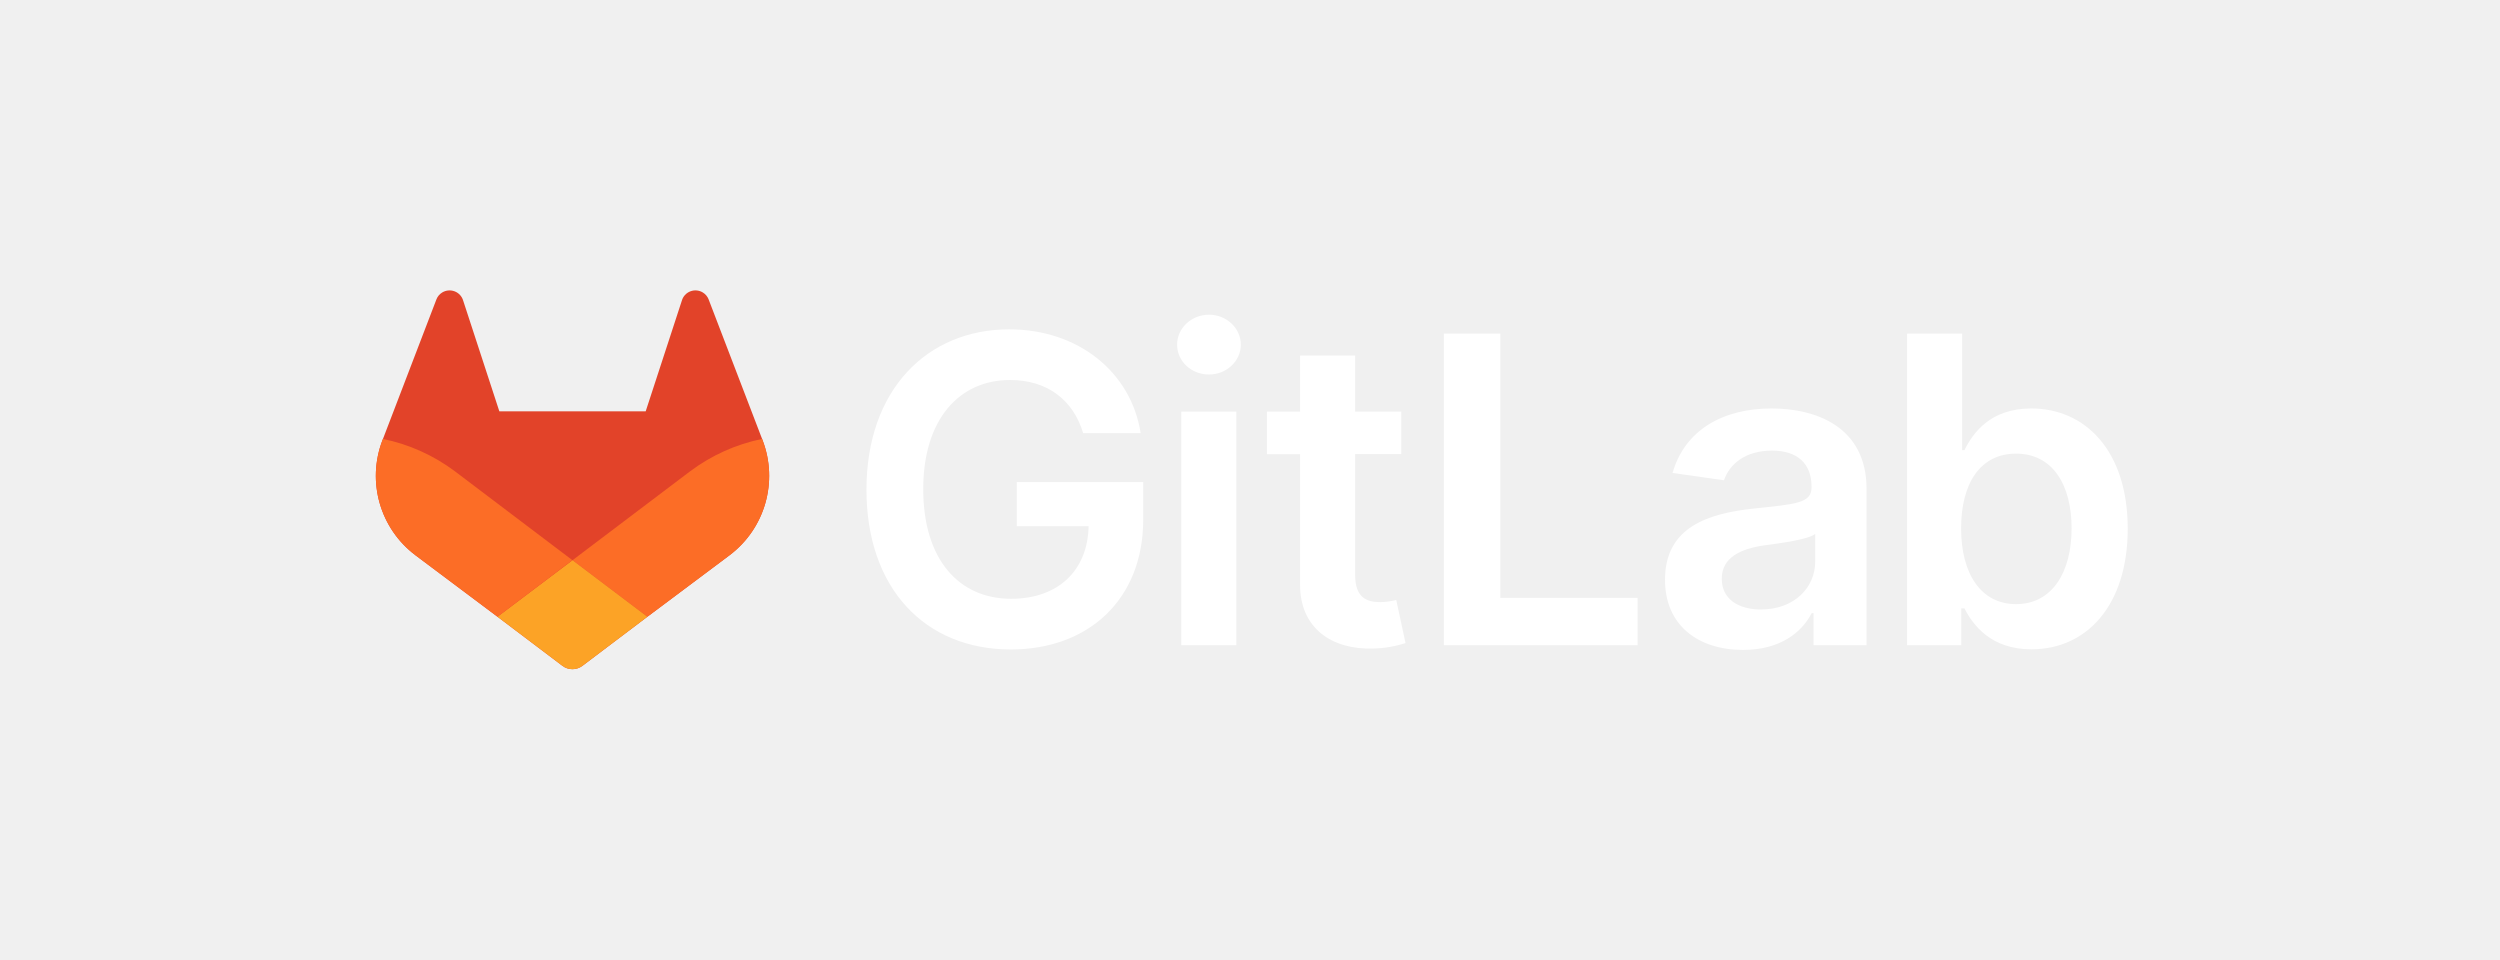
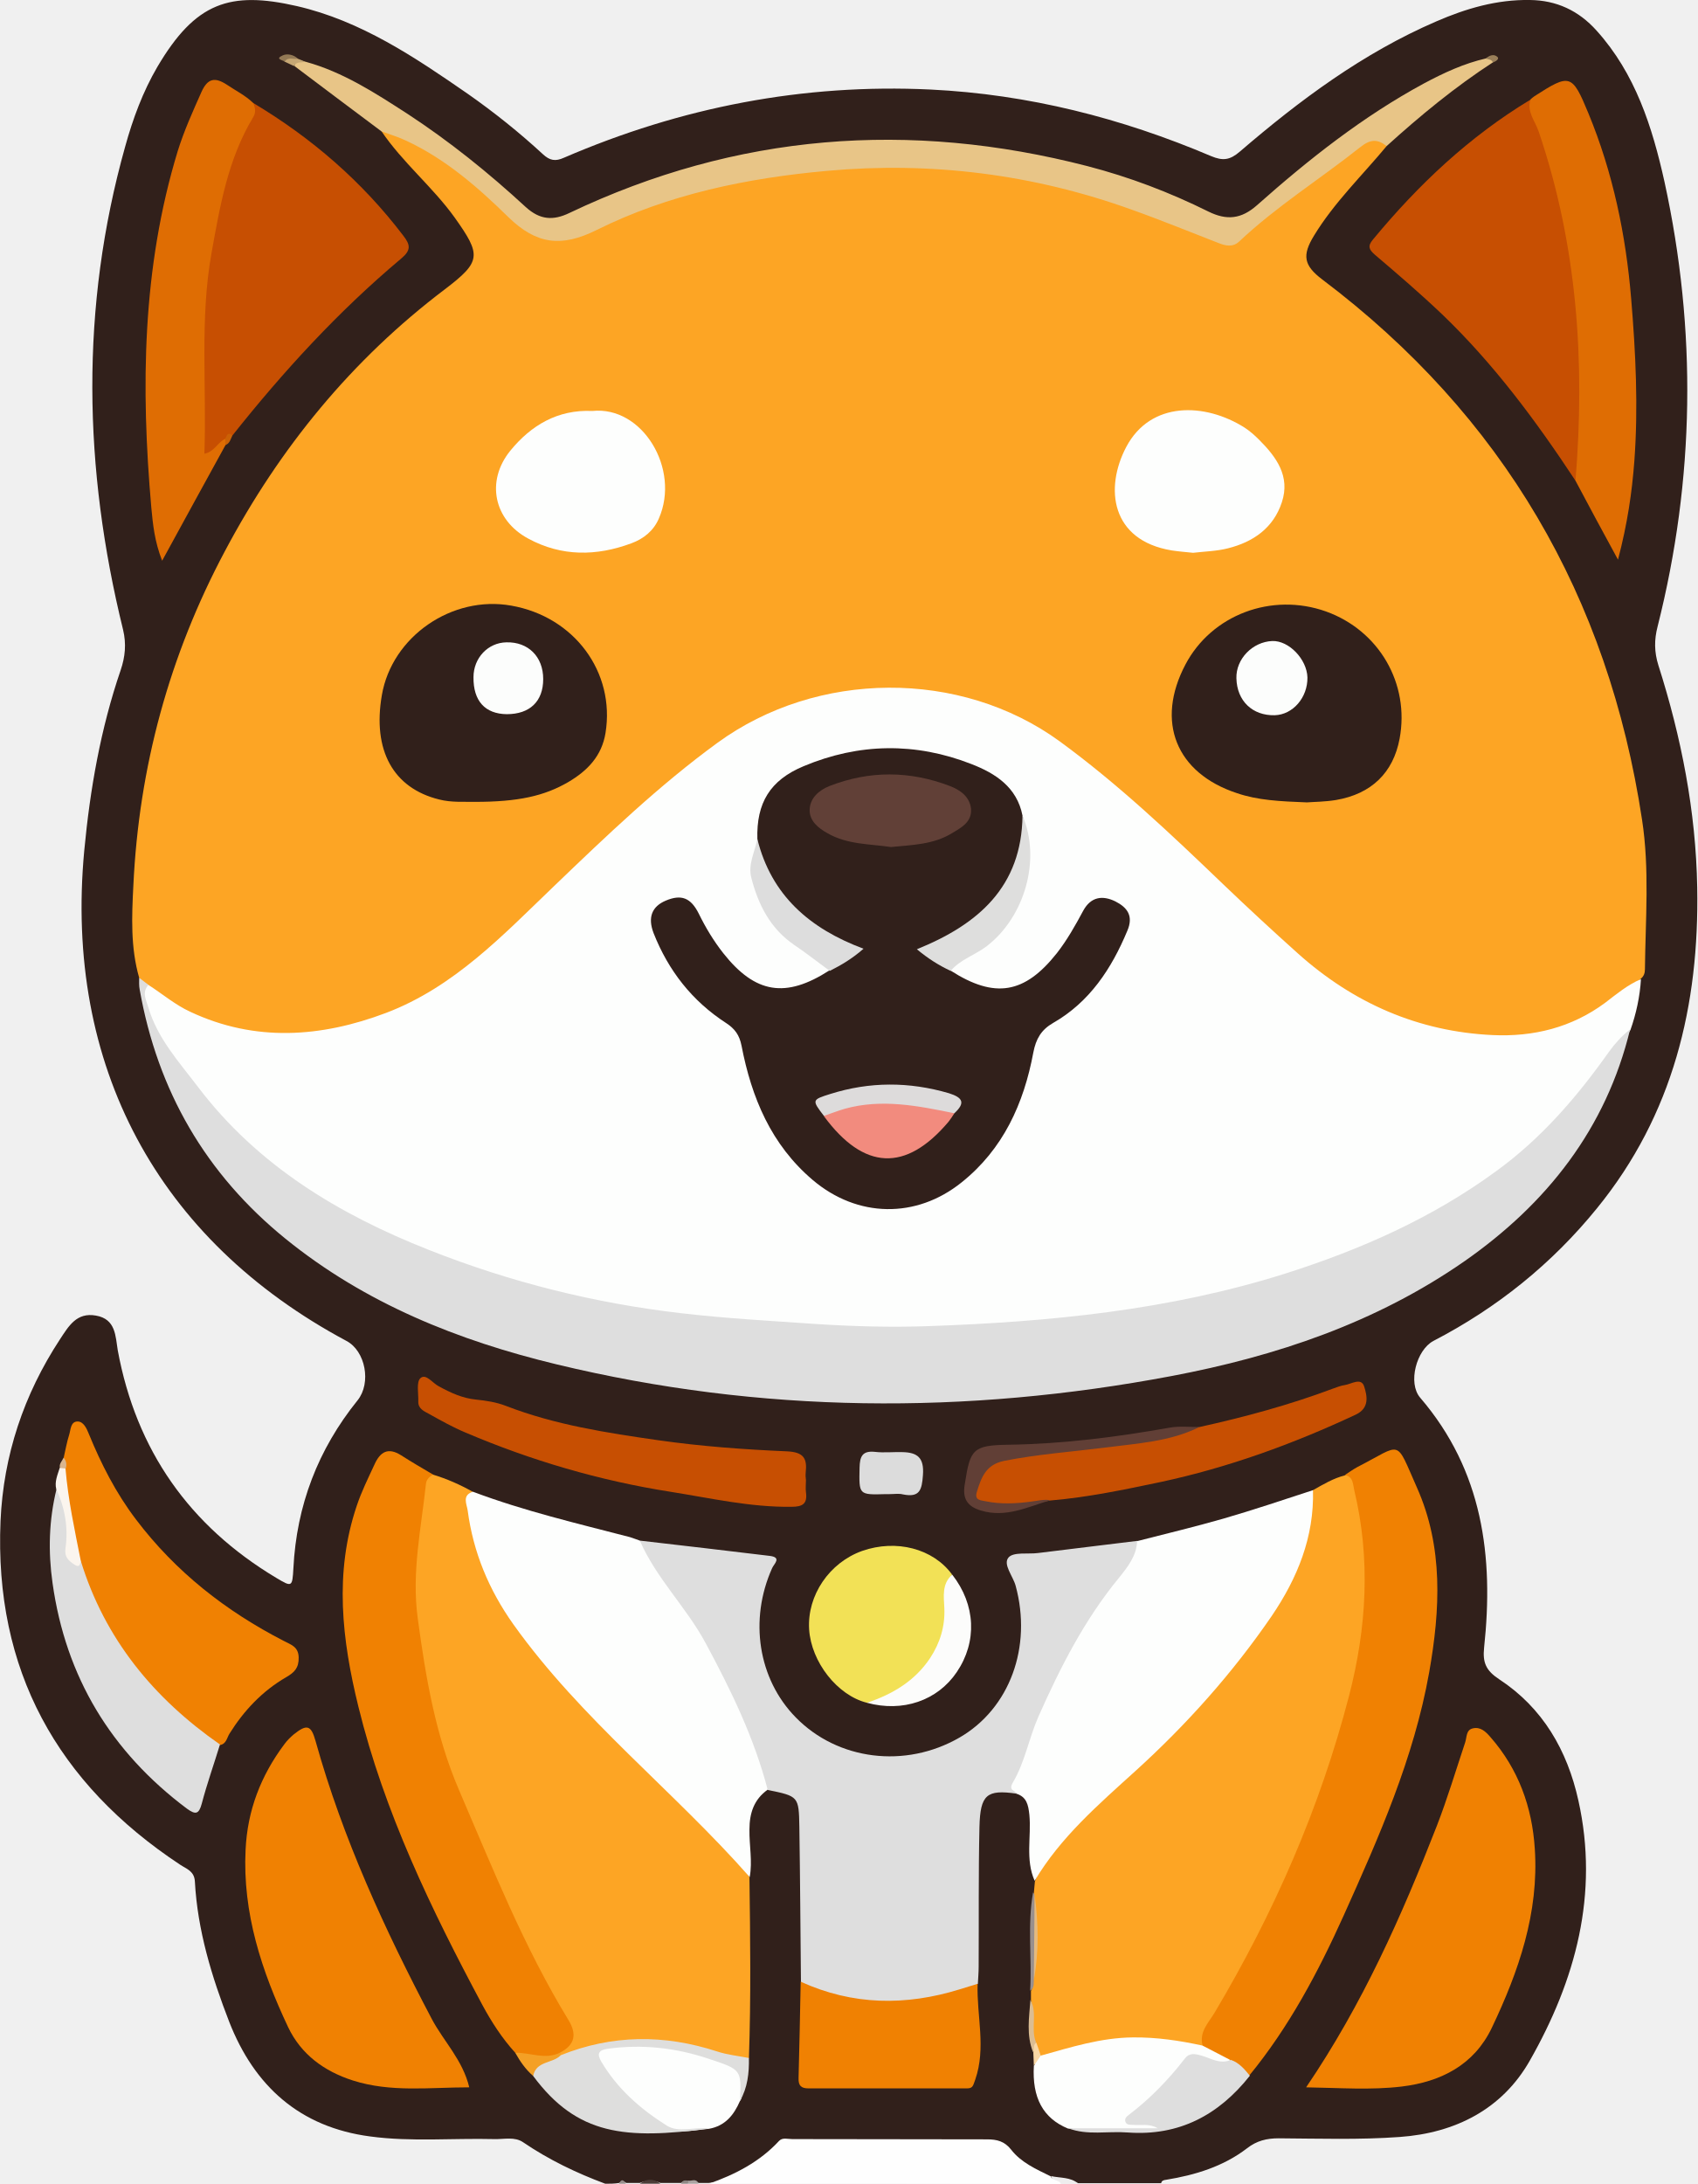
- <svg xmlns="http://www.w3.org/2000/svg" viewBox="0 0 990 380">
-   <defs>
-     <style>.cls-1{fill:#e24329;}.cls-2{fill:#fc6d26;}.cls-3{fill:#fca326;}.cls-4{fill:#fff;}</style>
-   </defs>
-   <g id="LOGO">
-     <path class="cls-1" d="M302,174.37l-.21-.56-21.2-55.3a5.5,5.5,0,0,0-2.18-2.63,5.6,5.6,0,0,0-8.41,3.2l-14.31,43.81H197.74l-14.31-43.81a5.61,5.61,0,0,0-8.41-3.2,5.5,5.5,0,0,0-2.18,2.63l-21.19,55.31-.22.55a39.36,39.36,0,0,0,13.06,45.49l.08.06.18.14L197,244.23l16,12.09,9.72,7.35a6.57,6.57,0,0,0,7.92,0l9.72-7.35,16-12.09,32.48-24.31.09-.07A39.36,39.36,0,0,0,302,174.37Z" />
-     <path class="cls-2" d="M302,174.37l-.21-.56a71.5,71.5,0,0,0-28.5,12.82l-46.55,35.2,29.64,22.4,32.48-24.31.09-.07A39.36,39.36,0,0,0,302,174.37Z" />
-     <path class="cls-3" d="M197,244.23l16,12.09,9.72,7.35a6.57,6.57,0,0,0,7.92,0l9.72-7.35,16-12.09-29.64-22.4Z" />
-     <path class="cls-2" d="M180.14,186.63a71.44,71.44,0,0,0-28.49-12.81l-.22.55a39.36,39.36,0,0,0,13.06,45.49l.08.06.18.14L197,244.23l29.66-22.4Z" />
-     <path class="cls-4" d="M428.92,171.51H451.7c-3.8-24.22-24.77-41.09-52.06-41.09-32.29,0-56.52,23.74-56.52,63.5,0,39.05,23.14,63.27,57.18,63.27,30.55,0,52.42-19.65,52.42-51.46V190.91H402.65v17.47h28.44c-.36,17.6-12.11,28.74-30.67,28.74-20.66,0-34.82-15.48-34.82-43.44,0-27.78,14.4-43.2,34.34-43.2C414.82,150.48,425,158.43,428.92,171.51Z" />
-     <path class="cls-4" d="M467.78,255.5h21.81V163H467.78Zm11-107.2c6.93,0,12.59-5.31,12.59-11.81s-5.66-11.87-12.59-11.87-12.65,5.3-12.65,11.87S471.75,148.3,478.74,148.3Z" />
-     <path class="cls-4" d="M554.9,163H536.64V140.78H514.83V163H501.7v16.87h13.13v51.46c-.12,17.41,12.54,26,28.92,25.49a44.29,44.29,0,0,0,12.84-2.17l-3.68-17.06a26.57,26.57,0,0,1-6.38.85c-5.49,0-9.89-1.93-9.89-10.73V179.82H554.9Z" />
-     <path class="cls-4" d="M571.78,255.5h76.7V236.76H594.14V132.1H571.78Z" />
-     <path class="cls-4" d="M690.26,257.37c14.52,0,23.19-6.81,27.17-14.58h.72V255.5h21V193.56c0-24.46-19.94-31.81-37.6-31.81-19.46,0-34.4,8.67-39.22,25.54l20.37,2.9c2.16-6.33,8.31-11.75,19-11.75,10.13,0,15.67,5.18,15.67,14.28v.36c0,6.26-6.57,6.57-22.9,8.31-17.95,1.93-35.12,7.29-35.12,28.14C659.29,247.73,672.6,257.37,690.26,257.37Zm7.17-16c-9.1,0-15.61-4.16-15.61-12.17,0-8.38,7.29-11.87,17-13.26,5.73-.78,17.18-2.23,20-4.51v10.9C718.88,232.6,710.56,241.34,697.43,241.34Z" />
-     <path class="cls-4" d="M755.21,255.5h21.45V240.92h1.26c3.44,6.75,10.61,16.21,26.52,16.21,21.81,0,38.14-17.3,38.14-47.78,0-30.85-16.81-47.6-38.2-47.6-16.33,0-23.14,9.82-26.46,16.51H777V132.1H755.21Zm21.39-46.27c0-18,7.71-29.59,21.75-29.59,14.52,0,22,12.35,22,29.59s-7.59,30-22,30C784.43,239.23,776.6,227.18,776.6,209.23Z" />
+ <svg xmlns="http://www.w3.org/2000/svg" version="1.1" id="Layer_1" x="0px" y="0px" viewBox="0 0 642.7 826.9" style="enable-background:new 0 0 642.7 826.9;" xml:space="preserve">
+   <style type="text/css">
+ 	.st0{fill:#31201B;}
+ 	.st1{fill:#FEFEFE;}
+ 	.st2{fill:#EEEDED;}
+ 	.st3{fill:#4B3C37;}
+ 	.st4{fill:#AAA3A1;}
+ 	.st5{fill:#978F8C;}
+ 	.st6{fill:#8E8683;}
+ 	.st7{fill:#FDA524;}
+ 	.st8{fill:#FDFEFD;}
+ 	.st9{fill:#DEDEDE;}
+ 	.st10{fill:#F08102;}
+ 	.st11{fill:#C74F02;}
+ 	.st12{fill:#E8C587;}
+ 	.st13{fill:#DF6D03;}
+ 	.st14{fill:#F2E156;}
+ 	.st15{fill:#DEDEDD;}
+ 	.st16{fill:#FCFCFB;}
+ 	.st17{fill:#613F36;}
+ 	.st18{fill:#DCDCDC;}
+ 	.st19{fill:#FBF5EE;}
+ 	.st20{fill:#F4A025;}
+ 	.st21{fill:#988F8D;}
+ 	.st22{fill:#DBBD93;}
+ 	.st23{fill:#FAD8A5;}
+ 	.st24{fill:#C6A774;}
+ 	.st25{fill:#937955;}
+ 	.st26{fill:#D9B690;}
+ 	.st27{fill:#CB6105;}
+ 	.st28{fill:#9A7F59;}
+ 	.st29{fill:#DDDDDD;}
+ 	.st30{fill:#E5BA7E;}
+ 	.st31{fill:#FCFDFC;}
+ 	.st32{fill:#614037;}
+ 	.st33{fill:#F28B7E;}
+ 	.st34{fill:#DDDBDB;}
+ </style>
+   <g>
+     <path class="st0" d="M229.2,826.8c-11-4.1-21.4-9.1-31.1-15.7c-3.2-2.2-7.2-1.1-10.9-1.2c-15.7-0.4-31.4,1.1-47-1   c-26.7-3.5-43.9-19.1-53.4-43.4c-6.6-17-12-34.6-13-53.1c-0.2-4-3.2-4.8-5.6-6.4c-46.6-30.8-70.4-73.8-68-130.1   C1.3,551,9,528,22.7,507.1c3.3-5,6.3-10.3,13.6-9c7.6,1.3,7.4,7.8,8.3,13.2c7,37.8,27.1,66.4,60,86.1c6,3.6,6.1,3.5,6.5-3.6   c1.2-23.8,9.3-45,24.3-63.6c5.3-6.6,3-18.7-4.2-22.5C59.6,469.4,24.3,403.4,31.9,322.1c2.2-23.3,6.2-46.2,13.8-68.4   c1.7-5,2.2-9.9,0.9-15.3c-15-61-16.3-122,0.8-182.9c2.9-10.5,6.7-20.8,12.2-30.2C74,0.9,87-3.5,112.4,2.3   c24.3,5.6,44.6,19.3,64.7,33.2c10,7,19.5,14.6,28.5,22.9c2.6,2.4,4.7,2.8,8,1.3c44.3-19.1,90.5-28.1,138.8-25.8   c37,1.8,72.3,10.8,106.2,25.2c4.5,1.9,7.2,1.5,10.9-1.7c22.7-19.5,46.6-37.3,74.4-49.3c11.3-4.9,22.9-8.3,35.4-8.1   c10.1,0.1,18.5,4,25.3,11.6c14.7,16.3,21.1,36.5,25.7,57.2c12.3,56.3,11.5,112.5-2.6,168.4c-1.3,5-1.3,9.6,0.3,14.7   c8.7,27.3,14.2,55.3,14.7,84.1c0.8,44.6-9.1,86-37.9,121.4c-17.1,21.1-37.9,37.8-62,50.3c-6.4,3.4-9.8,15.9-5,21.5   c23.7,27.6,27.9,60.1,24.2,94.6c-0.6,5.7,0.7,8.7,5.7,12c16.5,10.8,25.8,26.9,30,45.9c7.9,35.4-1.1,68.1-18.4,98.5   c-10.4,18.3-28.1,27.4-49.3,28.9c-15.2,1.1-30.5,0.6-45.8,0.5c-4.5,0-8.3,0.9-12,3.8c-9,6.9-19.6,10.1-30.6,11.9   c-0.9,0.1-1.7,0.3-1.9,1.3c-10.5,0-20.9,0-31.4,0c-3.6-1.3-7.5-0.9-11.2-1.8c-5.6-2.4-11-5.1-15.3-9.7c-2.6-2.7-5.7-3.7-9.4-3.7   c-23.5,0-46.9,0-70.4,0c-3.4,0-6.5,0.7-9,3.1c-6.9,6.7-14.9,11.1-24.6,12c-1.3,0-2.6,0-3.9,0c-1.1-1.1-2.4-0.5-3.7-0.7   c-1,0.1-2.1-0.2-2.9,0.7c-2.6,0-5.2,0-7.8,0c-2.6-1.1-5.2-1.1-7.8,0c-1.7,0-3.5,0-5.2,0c-0.9-0.8-1.7-0.8-2.6,0   C232.7,826.8,230.9,826.8,229.2,826.8z" />
+     <path class="st1" d="M268.4,826.8c10-3.5,19.3-8.3,26.6-16.2c1.3-1.4,3.3-0.7,5-0.7c24.6,0,49.2,0.1,73.8,0.1   c3.7,0,6.6,0.7,9.1,3.9c3.8,4.9,9.5,7.4,15,10.1c0.5,2,4.4-0.5,3.8,2.9C357.4,826.8,312.9,826.8,268.4,826.8z" />
+     <path class="st2" d="M401.8,826.8c-0.8-1.6-3.3-0.9-3.8-2.9c3.5,0.8,7.4,0.3,10.4,2.9C406.2,826.8,404,826.8,401.8,826.8z" />
+     <path class="st3" d="M242.3,826.8c2.6-2,5.2-2,7.8,0C247.5,826.8,244.9,826.8,242.3,826.8z" />
+     <path class="st4" d="M260.6,825.7c1.4,0.1,3.1-1.1,3.9,1.1c-1.3,0-2.6,0-3.9,0c-0.4-0.3-0.6-0.5-0.4-0.8   C260.3,825.8,260.5,825.7,260.6,825.7z" />
+     <path class="st5" d="M234.4,826.8c0.9-1.9,1.7-1.6,2.6,0C236.2,826.8,235.3,826.8,234.4,826.8z" />
+     <path class="st6" d="M260.6,825.7c0,0.4,0,0.7-0.1,1.1c-0.9,0-1.7,0-2.6,0C258.4,825.4,259.5,825.4,260.6,825.7z" />
+     <path class="st7" d="M525.1,55.3c-9.3,11.2-19.9,21.4-27.5,33.9c-4.6,7.5-3.9,11.3,3.1,16.6c68.4,51.6,108.3,120.1,121.1,204.5   c2.9,18.8,1.3,37.8,1.1,56.7c0,1.4-0.4,2.6-1.5,3.5c-12.2,12.2-26.5,20.5-43.9,22.2c-34.9,3.4-63.7-10.2-89.3-32.6   c-23.8-20.8-45.1-44.2-69.6-64.2c-15.2-12.4-30.8-24.6-50.3-29.7c-33.1-8.8-64.3-4.7-93.1,14.7c-15.4,10.4-28.9,23.1-42.8,35.3   c-19.7,17.4-36.6,38.1-58.2,53.3c-14.1,9.9-29.1,18.8-46.6,21.1c-25.6,3.3-50.6,2.9-71.2-16.2c-1.5-1.2-2.8-2.5-3.7-4.2   c-3.3-11.5-2.8-23.2-2.2-34.9c2.1-44.8,13.6-87.1,34.7-126.7c20.7-39,48-72.4,83.3-99.1c13.8-10.5,13.8-12.9,3.7-27.1   c-8.4-11.7-19.7-20.8-27.8-32.8c3.5-2,6.3,0.2,9.2,1.5c12,5.5,22.2,13.7,32,22.4c5.1,4.5,10.4,8.7,15.5,13   c4.9,4.2,9.7,4.8,15.6,2.2c16.3-7.2,33-13.4,50.5-17.7c29-7.2,58.3-10.7,88-8.5c33.5,2.4,65.7,10.3,96.5,23.9   c2.2,1,4.5,1.8,6.6,2.7c5.5,2.5,9.5,1,14.1-2.9c13.8-12,28.9-22.3,43.7-33.2C519.7,50.4,523,50.9,525.1,55.3z" />
+     <path class="st8" d="M56.2,372.9c5.3,3.4,10.2,7.6,15.9,10.2c24.5,11.5,49.5,9.7,74.1,0.4c25.8-9.8,44.3-29.5,63.6-48   c19.8-19,39.6-38,61.8-54.2c37.8-27.6,92.1-28,129.7-0.6c22.3,16.3,42.1,35.1,61.9,54.1c9.3,8.9,18.7,17.6,28.3,26.2   c21,18.8,45.6,29.6,73.8,30.9c15.3,0.7,29.8-2.8,42.5-12.2c4.3-3.3,8.5-6.8,13.6-9c-0.4,6.6-1.8,13.1-4,19.3   c-22.1,35-51.6,61.2-89.4,78.5c-38.7,17.8-79.4,27.2-121.4,31.9c-27.7,3.1-55.5,4.8-83.4,3.8c-50.4-1.7-100.3-7.1-148.3-24.1   c-32.3-11.4-62.2-26.9-86.7-50.8c-13.5-13.1-26.2-27.5-32.5-46c-1-2.9-1.2-6-1.7-8.9C53.6,372.4,54.7,372,56.2,372.9z" />
+     <path class="st9" d="M56.2,372.9c-2.6,2.9-0.8,5.8,0,8.6c3.5,11.8,11.7,20.7,18.9,30.2c22.6,29.7,53.3,48.1,87.2,61.5   c30.8,12.2,62.7,20.2,95.6,24c17,2,34.1,2.9,51.2,4.1c14.1,0.9,28.3,1.3,42.4,0.8c45.8-1.6,91.2-6,135.2-19.9   c28.6-9.1,55.6-21,79.9-38.8c17.1-12.4,30.6-28.1,42.7-45.2c2.3-3.2,4.9-6,8-8.5c-9.1,37.6-31.5,66-62.7,87.8   c-33.5,23.3-71.3,36-111,43.5c-77.9,14.7-155.5,14.2-232.7-4.4c-37.4-9-72.6-23.1-102.8-47.6c-30.2-24.5-48.4-56-55.2-94.3   c-0.3-1.5-0.2-3-0.2-4.5C53.9,371.1,55,372,56.2,372.9z" />
+     <path class="st7" d="M283.8,710.7c0.3,22.9,0.6,45.7-0.2,68.6c-3.2,1.6-6.4,0.8-9.6,0c-5.9-1.3-11.8-3-17.8-4.3   c-12-2.5-23.8-1.4-35.4,2.4c-2.6,0.9-5.2,2.4-8.2,1.5c-0.7-0.4-1-1-1-1.8c4.2-5.2,3.2-10.3-0.1-15.5   c-16.4-26.6-27.7-55.7-39.8-84.3c-11.4-27.1-16.4-55.9-16.3-85.3c0-10,2.9-19.8,4.3-29.7c0.3-2.2,1.3-4.3,4.2-4   c5.3,1.6,10.3,3.8,15.1,6.5c-1.2,15,3.7,28.5,11.2,40.9c8.3,13.6,19,25.4,29.3,37.5c16.1,18.8,35.6,33.9,52.3,52.1   C276.3,700.1,281.2,704.5,283.8,710.7z" />
+     <path class="st7" d="M497.2,564.2c3.9-2.2,7.7-4.5,12.1-5.6c4-1.2,4.4,2.1,4.8,4.3c2.8,14.3,4.9,28.4,3.9,43.3   c-1.6,22.6-6.2,44.4-14,65.5c-11.2,30.2-23.4,60-40.3,87.6c-3.2,5.2-5.2,11-8.7,15.9c-8,0.7-15.8-1.8-23.9-1.6   c-10.1,0.2-19.9,1.4-29.5,4.5c-2.3,0.7-4.5,1.7-7,1.1c-2.3-1.2-2.9-3.3-3.1-5.6c-1.5-5.4,0.3-10.9-1.1-16.3c0-1.2,0-2.3,0-3.5   c1-1.5,0.3-3.4,1-5c0.5-10,0.1-20,0.2-30c0-0.7,0-1.4-0.1-2.1c0.1-1.5,0.3-3,0.4-4.4c4.5-12.5,13.5-21.7,23.2-30.2   c24.1-20.9,46.1-43.8,64.5-69.9c9.4-13.3,15-28,16.4-44.2C495.9,566.4,496.2,565.2,497.2,564.2z" />
+     <path class="st9" d="M242.3,583.3c16.4,1.9,32.9,3.8,49.3,5.8c4.5,0.6,1.5,3,0.8,4.6c-8.8,19.6-5.3,42,8.9,56.5   c15.9,16.3,41.5,19.5,62,7.7c19.1-11,27.6-34.4,21.3-57.5c-1-3.7-4.9-8.1-2.7-10.7c1.9-2.2,7.4-1.2,11.2-1.7   c12.5-1.5,25-3.1,37.6-4.6c2.7,4.4-0.7,7.5-2.6,10.6c-5,8.1-11.7,15.1-16.5,23.4c-9.2,16-17.5,32.5-23.1,50.2   c-0.8,2.5-1.4,5-2.8,7.3c-0.7,1.2-1.3,3.7-0.8,4.2c-11.2-1.6-13.7,0.3-14,12.6c-0.4,17.6-0.2,35.3-0.3,52.9c0,2.2-0.2,4.3-0.3,6.5   c-7.1,5.9-15.9,6.5-24.4,7.7c-12.6,1.8-25.1-0.1-37.1-4.3c-2.2-0.8-4.5-1.7-5.5-4.2c-0.2-19.5-0.3-39.1-0.6-58.6   c-0.2-11.6-0.3-11.6-12-14c-3.5-4.1-4.3-9.5-6.1-14.3c-9-23.8-20.7-46-36.3-66.2C245.2,593.2,241.5,589.2,242.3,583.3z" />
+     <path class="st8" d="M242.3,583.3c6.2,14.3,17.6,25.2,24.9,38.8c9.6,17.8,18.4,35.9,23.5,55.5c-5.2,3.7-6.9,8.9-6.9,15.1   c-0.1,6,1.2,12,0.1,18C255,677.9,220,650.9,194.4,615c-9.3-13.1-15.2-27.3-17.3-43.1c-0.3-2.3-2.3-5.8,2-7.1   c19.4,7.3,39.5,12,59.5,17.2C239.9,582.4,241.1,582.9,242.3,583.3z" />
+     <path class="st8" d="M384.8,679.1c-0.1-1.4-3.2-0.9-1.2-4.3c4.5-7.6,6-16.6,9.6-24.8c8.3-18.7,17.5-36.8,30.6-52.7   c3.2-4,6.6-8.2,6.8-13.8c10.9-2.8,21.8-5.4,32.6-8.5c11.4-3.3,22.7-7.1,34-10.8c0.5,17.7-5.9,33.3-15.6,47.6   c-14.8,21.6-32.2,41.1-51.6,58.7c-14,12.7-28.4,25.1-38.2,41.6c-3.6-8.1-1.2-16.7-2-25C389.4,683.4,388.8,680.3,384.8,679.1z" />
+     <path class="st10" d="M455.4,774.5c-1.4-5.2,2.3-8.7,4.5-12.4c22.5-37.8,40-77.7,51-120.2c6.6-25.5,8.2-51.7,1.9-77.8   c-0.5-2.1-0.3-5.1-3.6-5.6c1.6-1,3.2-2.2,4.9-3.1c17.2-8.8,14.1-11,22.5,7.9c10,22.5,8.8,46.1,4.6,69.9   c-5.8,32.5-19,62.3-32.4,92.1c-9.7,21.5-20.7,42.2-35.7,60.5c-3.5-0.2-5.1-3.7-8.2-4.7C461.6,779.2,457.5,778.2,455.4,774.5z" />
+     <path class="st10" d="M164,558.3c-1.4,0.8-2.5,1.8-2.7,3.5c-1.8,16.9-5.5,33.5-3.1,51c3,22.2,6.7,44.2,15.6,64.9   c12.7,29.5,24.6,59.5,41.4,87c3.3,5.4,2.6,9.4-3,12.4c-5.7,5.4-11.4,2.6-17.1,0.1c-5-5.5-9-11.7-12.5-18.2   c-19.3-36.1-37.1-72.9-46.9-112.9c-6.2-25.2-9.2-50.6-0.6-76c1.8-5.4,4.3-10.4,6.7-15.6c2.2-4.9,5.2-6.6,10.1-3.5   C155.8,553.5,159.9,555.9,164,558.3z" />
+     <path class="st10" d="M494.6,790.3c21.4-31.5,36.2-64.9,49.5-99c4-10.3,7.2-21,10.7-31.5c0.7-2,0.3-4.8,2.9-5.4   c2.9-0.7,4.9,1.2,6.7,3.3c10.6,12.1,15.8,26.5,16.8,42.3c1.6,24.2-6.1,46.4-16.3,67.8c-6.7,14-19.2,20.4-34.1,22.2   C519.1,791.4,507.4,790.5,494.6,790.3z" />
+     <path class="st10" d="M177.7,790.3c-15,0-29.7,2-44.1-2.6c-10.9-3.5-19.6-9.9-24.5-20.2c-10-21.2-17.3-43.2-16.1-67.2   c0.7-14.9,5.8-28,14.6-39.8c1-1.4,2.3-2.7,3.6-3.8c5-4,6.6-3.6,8.3,2.5c10.3,36.9,26.2,71.4,44,105.2   C168,772.9,175.2,779.9,177.7,790.3z" />
+     <path class="st11" d="M596.6,182c-14.9-22.6-30.9-44.2-50.5-63c-8.2-7.8-16.8-15.2-25.4-22.5c-2.3-2-2.9-3.3-0.8-5.8   c17.2-20.8,36.5-39,59.7-53c8.4,18.1,13.1,37.2,16.2,56.8c3.9,25.2,4.7,50.6,4.1,76C599.8,174.5,599.8,178.8,596.6,182z" />
+     <path class="st11" d="M95.9,39c22.1,13.2,41.2,29.7,56.8,50.2c2.7,3.5,3.1,5.5-0.9,8.8c-23.7,19.9-44.6,42.7-63.8,66.9   c-2,0.4-2.6,2.5-4.2,3.4c-1,1.1-1.8,2.5-3,3.4c-2.4,1.7-4,1-4.8-1.8c-0.3-1.1-0.4-2.1-0.4-3.2c0.3-25.8-1.6-51.7,3.5-77.3   C82.6,71.9,87.2,54.7,95.9,39z" />
+     <path class="st12" d="M525.1,55.3c-3.5-2.7-6.1-2.7-10.1,0.5c-15.1,12-31.6,22.3-45.7,35.6c-2.4,2.3-5.2,1.7-7.9,0.6   c-10.9-4.2-21.8-8.7-32.8-12.6c-37.4-13.5-76.2-18.3-115.5-14.7c-30,2.7-59.9,8.8-87.2,22.4c-13.3,6.6-22.7,5.5-33.4-4.9   c-11.4-11.2-23.7-21.9-38.4-28.8c-3.1-1.5-6.5-2.5-9.7-3.7c-11-8.2-22-16.5-32.9-24.7c0.4-3.3,2.6-1.8,4.3-1.6   c14.1,3.9,26.1,11.7,38.2,19.5c16.1,10.5,31,22.5,45.1,35.5c5.4,4.9,10.4,5.2,16.6,2.2c63.2-30.1,128.7-35.1,196.1-17.7   c15.8,4.1,31.1,9.9,45.8,17.2c6.9,3.4,12.4,2.9,18.4-2.4c19.6-17.4,40.1-33.6,63.2-46.1c7.5-4,15.2-7.6,23.6-9.5   c1.5-0.6,2.8-1,2.7,1.4C551,32.9,537.8,43.8,525.1,55.3z" />
+     <path class="st10" d="M24.1,552c0.7-3,1.2-6,2.1-8.8c0.6-1.9,0.5-5,3.2-5c2.2,0,3.4,2.6,4.2,4.6c4.7,11.5,10.3,22.5,17.9,32.5   c15,19.8,34,34.7,56,46c2.6,1.4,5.5,2.1,5.6,6.2c0.1,4-1.6,5.7-4.7,7.5c-9,5.2-16,12.6-21.5,21.4c-1,1.6-1.2,3.9-3.6,4.3   c-8.5-2.5-14.5-8.7-20.5-14.5c-16-15.6-28-33.8-33.9-55.7c-2.3-11-5.3-21.9-5.1-33.3C23.7,555.4,24.4,553.7,24.1,552z" />
+     <path class="st13" d="M95.9,39c0.8,1.9,1.1,3.6-0.1,5.5C86.3,60.3,83.3,78,80.1,95.8c-4.5,25.1-1.8,50.3-2.7,76   c3.9-0.8,5.1-4.5,8-5.7c0.7,0.8,0.8,1.6,0,2.4c-7.8,14.2-15.6,28.4-24,43.8c-2.9-7.4-3.5-13.8-4.1-20.1c-4-45.5-3.5-90.7,10-135   c2.4-7.7,5.7-15,9-22.4c2.3-5.1,5-5.7,9.5-2.8C89.2,34.3,92.9,36.1,95.9,39z" />
+     <path class="st13" d="M596.6,182c3.7-44.9,0.7-89.1-13.9-132.1c-1.3-4-4.7-7.6-3.1-12.3c0.5-0.4,1-0.9,1.5-1.2   c13.4-8.6,14.2-8.5,20.4,6.5c9.3,22.5,14.2,46.1,16.2,70.3c1.7,20.4,2.7,40.8,1.2,61.3c-0.9,11.9-2.6,23.7-6.2,37.4   C606.8,201.1,601.7,191.6,596.6,182z" />
+     <path class="st11" d="M305.2,560.4c0,1.5-0.2,3.1,0,4.6c0.6,4.4-1.3,5.5-5.5,5.5c-15.6,0.2-30.7-3.3-45.9-5.7   c-26.7-4.2-52.6-11.8-77.5-22.4c-4.8-2-9.4-4.6-13.9-7.1c-1.8-1-4.1-1.9-4-4.7c0.1-3-0.8-7.3,0.8-8.8c2.1-1.9,4.6,1.9,7,3.1   c4.4,2.4,8.9,4.5,14,5c3.9,0.4,7.8,1,11.4,2.4c18.6,7.2,38.2,10.2,57.7,13c16.1,2.3,32.4,3.5,48.7,4.2c6.4,0.3,7.7,2.7,7.1,8.1   C305,558.7,305.1,559.6,305.2,560.4C305.1,560.4,305.1,560.4,305.2,560.4z" />
+     <path class="st10" d="M303.2,750.3c19.7,9,39.8,9.2,60.2,2.9c2.3-0.7,4.5-1.4,6.8-2.1c-0.4,12.1,3.3,24.2-0.9,36.3   c-0.8,2.1-0.8,3.3-3.1,3.3c-20,0-40,0-60,0c-2.8,0-3.9-1-3.8-3.9C302.7,774.6,303,762.4,303.2,750.3z" />
+     <path class="st14" d="M328.3,644.7c-11.2-2.8-21.1-15.4-21.9-27.8c-0.8-12.9,7.7-25.3,20.1-29.7c12.9-4.5,26.8-0.9,34,8.9   c-0.8,5.1-1.5,10.2-1.5,15.5C358.9,627.8,344.2,643.4,328.3,644.7z" />
+     <path class="st11" d="M454.2,540.3c17.2-3.8,34.2-8.4,50.7-14.6c1.4-0.5,2.9-1.1,4.4-1.3c2.5-0.4,6.2-3,7.3,0.6   c1.1,3.5,2.1,8.1-3.2,10.6c-23.7,11.1-48.2,20-73.8,25.5c-13.8,2.9-27.6,5.8-41.7,7c-6,0.8-11.8,3-17.9,2.9   c-4.2-0.1-9.1,0.5-11.3-4.4c-1.4-3.2,2.8-11,6.8-13.3c3.1-1.8,6.5-2.3,10-2.9c14.4-2.5,29-3,43.4-5.3   C437.2,543.6,445.7,542,454.2,540.3z" />
+     <path class="st9" d="M30.6,591c9.1,29.6,27.6,52,52.7,69.5c-2.3,7.5-4.9,14.8-6.9,22.4c-1.1,4.1-2.4,4.2-5.6,1.9   c-28.7-21.5-45.9-49.8-50.9-85.4c-1.7-11.9-1.4-23.8,1.5-35.6c3.4,0.5,3.4,3.4,3.7,5.8c0.7,5.5,2.2,10.9,1.7,16.5   C26.5,588.7,27.7,590.7,30.6,591z" />
+     <path class="st8" d="M455.4,774.5c3.5,1.8,7,3.6,10.4,5.4c-1.9,4.4-5.4,1.9-7.7,1.1c-5.1-1.7-8.5-0.5-11.8,3.8   c-4.7,6.2-10.8,11.2-16.6,16.9c3.1,2.3,7.7-0.2,10.9,4.8c-12.8-0.2-24.5,0.7-36.2-0.6c-9.4-3.9-13.6-11.6-12.9-23.8   c1.3-0.9-0.7-4.2,2.6-3.8c11.5-3.2,22.8-6.8,34.9-6.9C438,771.3,446.7,772.6,455.4,774.5z" />
+     <path class="st8" d="M280.2,795.5c-2.3,5.3-5.6,9.4-11.7,10.5c-6.6,0.6-13.8,2.5-19.6-1.4c-9-6-17.3-13.2-22.5-23.1   c-2.3-4.3-0.7-6.1,4-7c15.5-3,30.1,0.7,44.6,5.4c7.8,2.5,8.2,3.6,6,11.9C280.7,793,281.1,794.4,280.2,795.5z" />
+     <path class="st15" d="M280.2,795.5c0.6-11.9,0.6-11.9-11.8-16c-12.5-4.2-25.2-5.6-38.3-3.8c-3.6,0.5-4,2-2.5,4.7   c6.1,10.4,14.9,18.1,24.9,24.4c4.7,2.9,10.7,0.3,16.1,1.1c-31.8,4.2-50,2.6-66.7-19.9c-1.7-3.4,0.9-4.7,3.1-5.6   c2.3-0.9,4.6-2.1,7.2-2.2c19.6-7.9,39.3-8,59.3-1.5c3.9,1.3,8.1,1.7,12.1,2.5C283.7,784.9,283.1,790.4,280.2,795.5z" />
+     <path class="st9" d="M404.5,805.8c11.3,0,22.6,0,33.9,0c-3.1-1.9-6.3-1-9.4-1.3c-1-0.1-2.3,0.2-2.8-1.1s0.5-2.1,1.3-2.7   c8-6.1,15-13.3,21.1-21.2c1.8-2.4,3.9-1.9,6.4-1.2c3.6,1,7,3.4,11.1,1.6c3.2,1.1,5.2,3.6,7.2,6c-11.8,14.9-26.8,22.9-46.2,21.5   C419.4,806.8,411.8,808.6,404.5,805.8z" />
+     <path class="st16" d="M328.3,644.7c9.6-3.2,18.1-8.2,23.9-16.9c3.8-5.8,5.7-12,5.4-19c-0.2-4.3-1-9.2,3-12.6   c8.9,11.4,9.5,25.4,1.7,36.9C355,643.9,341.8,648.4,328.3,644.7z" />
+     <path class="st17" d="M454.2,540.3c-11.3,5.6-23.7,6.2-35.9,7.8c-12.7,1.6-25.4,2.5-38,5c-7,1.4-8.7,6.3-10.4,11.8   c-1,3.3,1.7,3.1,3.3,3.5c5.8,1.2,11.7,0.9,17.5,0.1c2.4-0.3,4.7-0.9,7.1-0.5c-8.6,2.5-16.8,6.8-26.4,3.9c-5.3-1.6-6.9-4.7-6.1-9.7   c0-0.2,0.1-0.4,0.1-0.6c2-12.9,3-14.4,16.5-14.6c20.6-0.3,41-2.9,61.2-6.5C446.7,539.9,450.5,540.3,454.2,540.3z" />
+     <path class="st18" d="M336.8,565.7c-0.4,0-0.9,0-1.3,0c-10.4,0.3-10.2,0.3-10-10c0.1-4.2,1-6.5,5.8-6c3.4,0.4,6.9,0,10.4,0.1   c5.7,0.1,8.3,2.1,7.8,8.7c-0.4,5.6-1.2,8.6-7.6,7.3C340.4,565.4,338.6,565.7,336.8,565.7z" />
+     <path class="st19" d="M30.6,591c-0.3,1.3-0.5,2.7-2.4,1.4c-2.2-1.5-3.9-2.8-3.4-6.2c1.1-7.7-0.2-15.3-3.5-22.4   c-0.7-2.8,0.5-5.4,1.3-8c0.8-0.7,1.6-0.7,2.2,0.2C25.8,567.9,28.3,579.4,30.6,591z" />
+     <path class="st20" d="M212.2,778.3c-3.1,3-9.2,2-10.3,7.7c-2.9-2.5-5-5.6-6.8-8.8c5.7-0.1,11.5,2.8,17.1-0.1   C212.2,777.4,212.2,777.9,212.2,778.3z" />
+     <path class="st21" d="M391.5,749.6c-0.1,1.5,0.2,3.1-1.4,4.1c0.7-12.4-1.1-24.8,1.1-37.2c0.2,0.2,0.4,0.5,0.5,0.8   C392,728.1,392.5,738.9,391.5,749.6z" />
+     <path class="st22" d="M390.2,757.2c2.8,5.1,0,10.9,2.1,16c-0.8,1.2,0.3,2.8-1.1,3.8C388.6,770.6,389.7,763.9,390.2,757.2z" />
+     <path class="st23" d="M391.3,777.1c0.4-1.3-0.2-2.8,1.1-3.8c0.6,1.7,1.2,3.3,1.7,5c-0.9,1.3-1.7,2.6-2.6,3.8   C391.4,780.4,391.4,778.7,391.3,777.1z" />
+     <path class="st24" d="M115.6,23.4c-1.5,0.4-3.3-0.2-4.3,1.6c-1.2-0.6-2.4-1.1-3.6-1.7c1.1-2.9,3.1-1.6,5-1.1   C113.8,22.6,114.7,23,115.6,23.4z" />
+     <path class="st25" d="M112.8,22.2c-1.7,0.4-3.7-0.8-5,1.1c-1-0.6-3.7-1-0.8-2.3C108.6,20.2,111.1,20.6,112.8,22.2z" />
+     <path class="st26" d="M24.9,556c-0.7-0.1-1.5-0.1-2.2-0.2c-0.4-1.6,0.8-2.6,1.4-3.9C25.2,553.2,25.3,554.6,24.9,556z" />
+     <path class="st27" d="M85.3,168.5c0-0.8,0-1.6,0-2.4c0.6-1,0.9-2.9,2.7-1.2C87.3,166.3,87,168,85.3,168.5z" />
+     <path class="st28" d="M565.3,23.6c-0.5-1.2-1.7-1.1-2.7-1.4c1.4-1.3,3.2-1.9,4.5-0.6C567.8,22.3,566.5,23.3,565.3,23.6z" />
+     <path class="st0" d="M494.9,303.8c-10.3-0.4-18.6-0.8-26.5-3.5c-23.1-7.6-30.9-27.1-19.5-48.7c9.9-18.8,32.6-27.4,53.2-20.1   c20.1,7.2,31.8,27.3,27.9,48.2c-2.4,12.8-10.6,20.9-24.1,23.2C501.6,303.6,497.3,303.6,494.9,303.8z" />
+     <path class="st0" d="M179.8,303.6c-4-0.1-8.8,0.3-13.5-0.9c-17.4-4.3-25.3-18.6-21.7-39.5c3.8-22.2,26.6-37.9,49-33.9   c23.9,4.2,39.4,25.2,35.7,48.2c-1.4,8.7-6.8,14.3-14.1,18.6C206.1,301.4,196.2,303.6,179.8,303.6z" />
+     <path class="st8" d="M224.3,155.6c19-2,33.4,22,25.2,40.7c-2,4.7-5.8,7.7-10.4,9.4c-13.2,4.9-26.4,5.1-39.1-1.8   c-13-7-16.1-21.7-6.8-33.2C201.1,161,211.2,155,224.3,155.6z" />
+     <path class="st8" d="M451.8,209.3c-2.9-0.3-5.5-0.5-8.1-0.9c-23-3.8-25.5-23.5-17.2-39.2c9.2-17.4,29.8-16.8,44.8-7.3   c2,1.3,3.8,2.9,5.5,4.6c6.5,6.5,11.9,13.8,8.6,23.7c-3.2,9.7-10.8,15-20.4,17.4C460.7,208.7,456,208.8,451.8,209.3z" />
+     <path class="st0" d="M286.8,317.7c-0.4-13.7,4.8-22.3,17.5-27.6c21-8.8,42.4-9.1,63.6-0.8c9,3.5,17.2,8.7,19.3,19.5   c1.8,6.8,0.6,13.3-2,19.5c-5.8,13.7-16.2,22.8-29.4,29.1c-1.5,0.7-3.4,0.8-4.4,2.6c2,3.5,7,3.6,8.6,7.5c16.7,10.7,28,8.8,40.2-6.6   c3.9-5,7-10.5,10-16.1c2.9-5.3,7.3-5.9,12.2-3.5c4.5,2.3,6.9,5.5,4.5,11.1c-6,14.4-14.3,27-28.1,34.9c-4.5,2.6-6.5,6-7.5,11.2   c-3.6,19.3-11.4,36.6-27.2,49.2c-17.2,13.8-39.4,13.4-56.3-0.9c-15.8-13.4-23.2-31.2-27-50.9c-0.8-4-2.5-6.4-5.9-8.6   c-12.8-8.3-21.8-19.8-27.4-34c-2.3-6-0.6-10.1,4.6-12.3c5.9-2.5,9.5-1.1,12.5,4.9c2.6,5.3,5.6,10.3,9.3,15   c12.1,15.3,23.6,17.2,40.2,6.5c1.6-3.9,6.3-4.4,9-7.9c-6.3-3.2-12.5-6.2-17.9-10.5c-6.4-5.1-11.6-11.1-15.2-18.4   C288,326.6,286.8,322.4,286.8,317.7z" />
+     <path class="st15" d="M360,367.6c-4.5-2.1-8.6-4.7-12.8-8.2c23.3-9.4,39.7-23.7,40-50.6c7.1,16.5,0.9,38.3-13.5,49.4   C369.3,361.6,363.7,363.2,360,367.6z" />
+     <path class="st29" d="M286.8,317.7c5.3,21.3,19.8,33.9,40.2,41.5c-4.2,3.7-8.4,6.2-12.8,8.4c-4.5-3.3-8.8-6.7-13.4-9.8   c-9.1-6.2-13.7-15.3-16.3-25.5C283.2,327.3,285.8,322.6,286.8,317.7z" />
+     <path class="st30" d="M391.5,749.6c0.1-10.8,0.2-21.6,0.3-32.3C393.2,728.1,393.5,738.9,391.5,749.6z" />
+     <path class="st31" d="M495.1,256.5c0.1,7.6-5.5,14.1-12.4,14.3c-8.4,0.2-14.3-5.4-14.5-14c-0.2-7.3,6.1-13.8,13.6-14.1   C488.1,242.5,494.9,249.6,495.1,256.5z" />
+     <path class="st31" d="M205.7,257.1c0,8.5-5.1,13.3-13.8,13.3c-8.2-0.1-12.7-5-12.6-14c0-7.3,5.5-13.1,12.5-13.2   C200,243,205.7,248.6,205.7,257.1z" />
+     <path class="st32" d="M337.4,320.7c-8.1-1.2-16.5-0.9-24-5.2c-3.6-2-6.9-4.7-6.8-8.9c0.1-4.4,3.5-7.4,7.5-9   c15.2-5.9,30.4-5.8,45.6,0c3.9,1.5,7.5,4,8,8.6c0.4,5-3.6,7.1-7.1,9.2C353.5,319.8,345.4,319.9,337.4,320.7z" />
+     <path class="st33" d="M361.4,421.5c-0.7,1.1-1.4,2.2-2.2,3.2c-16.2,19.2-32.1,18.4-47.2-2.1c1.1-2.4,3.4-3.3,5.7-4   c14.1-4.1,28-2.9,41.8,1.3C360.3,420.1,360.9,420.8,361.4,421.5z" />
+     <path class="st34" d="M361.4,421.5c-13.7-2.8-27.5-5.6-41.5-1.7c-2.7,0.8-5.3,1.8-7.9,2.7c-4.6-6-4.6-6.1,2.4-8.3   c14.9-4.7,29.8-4.7,44.9-0.3C364.7,415.6,365.6,417.6,361.4,421.5z" />
  </g>
</svg>
